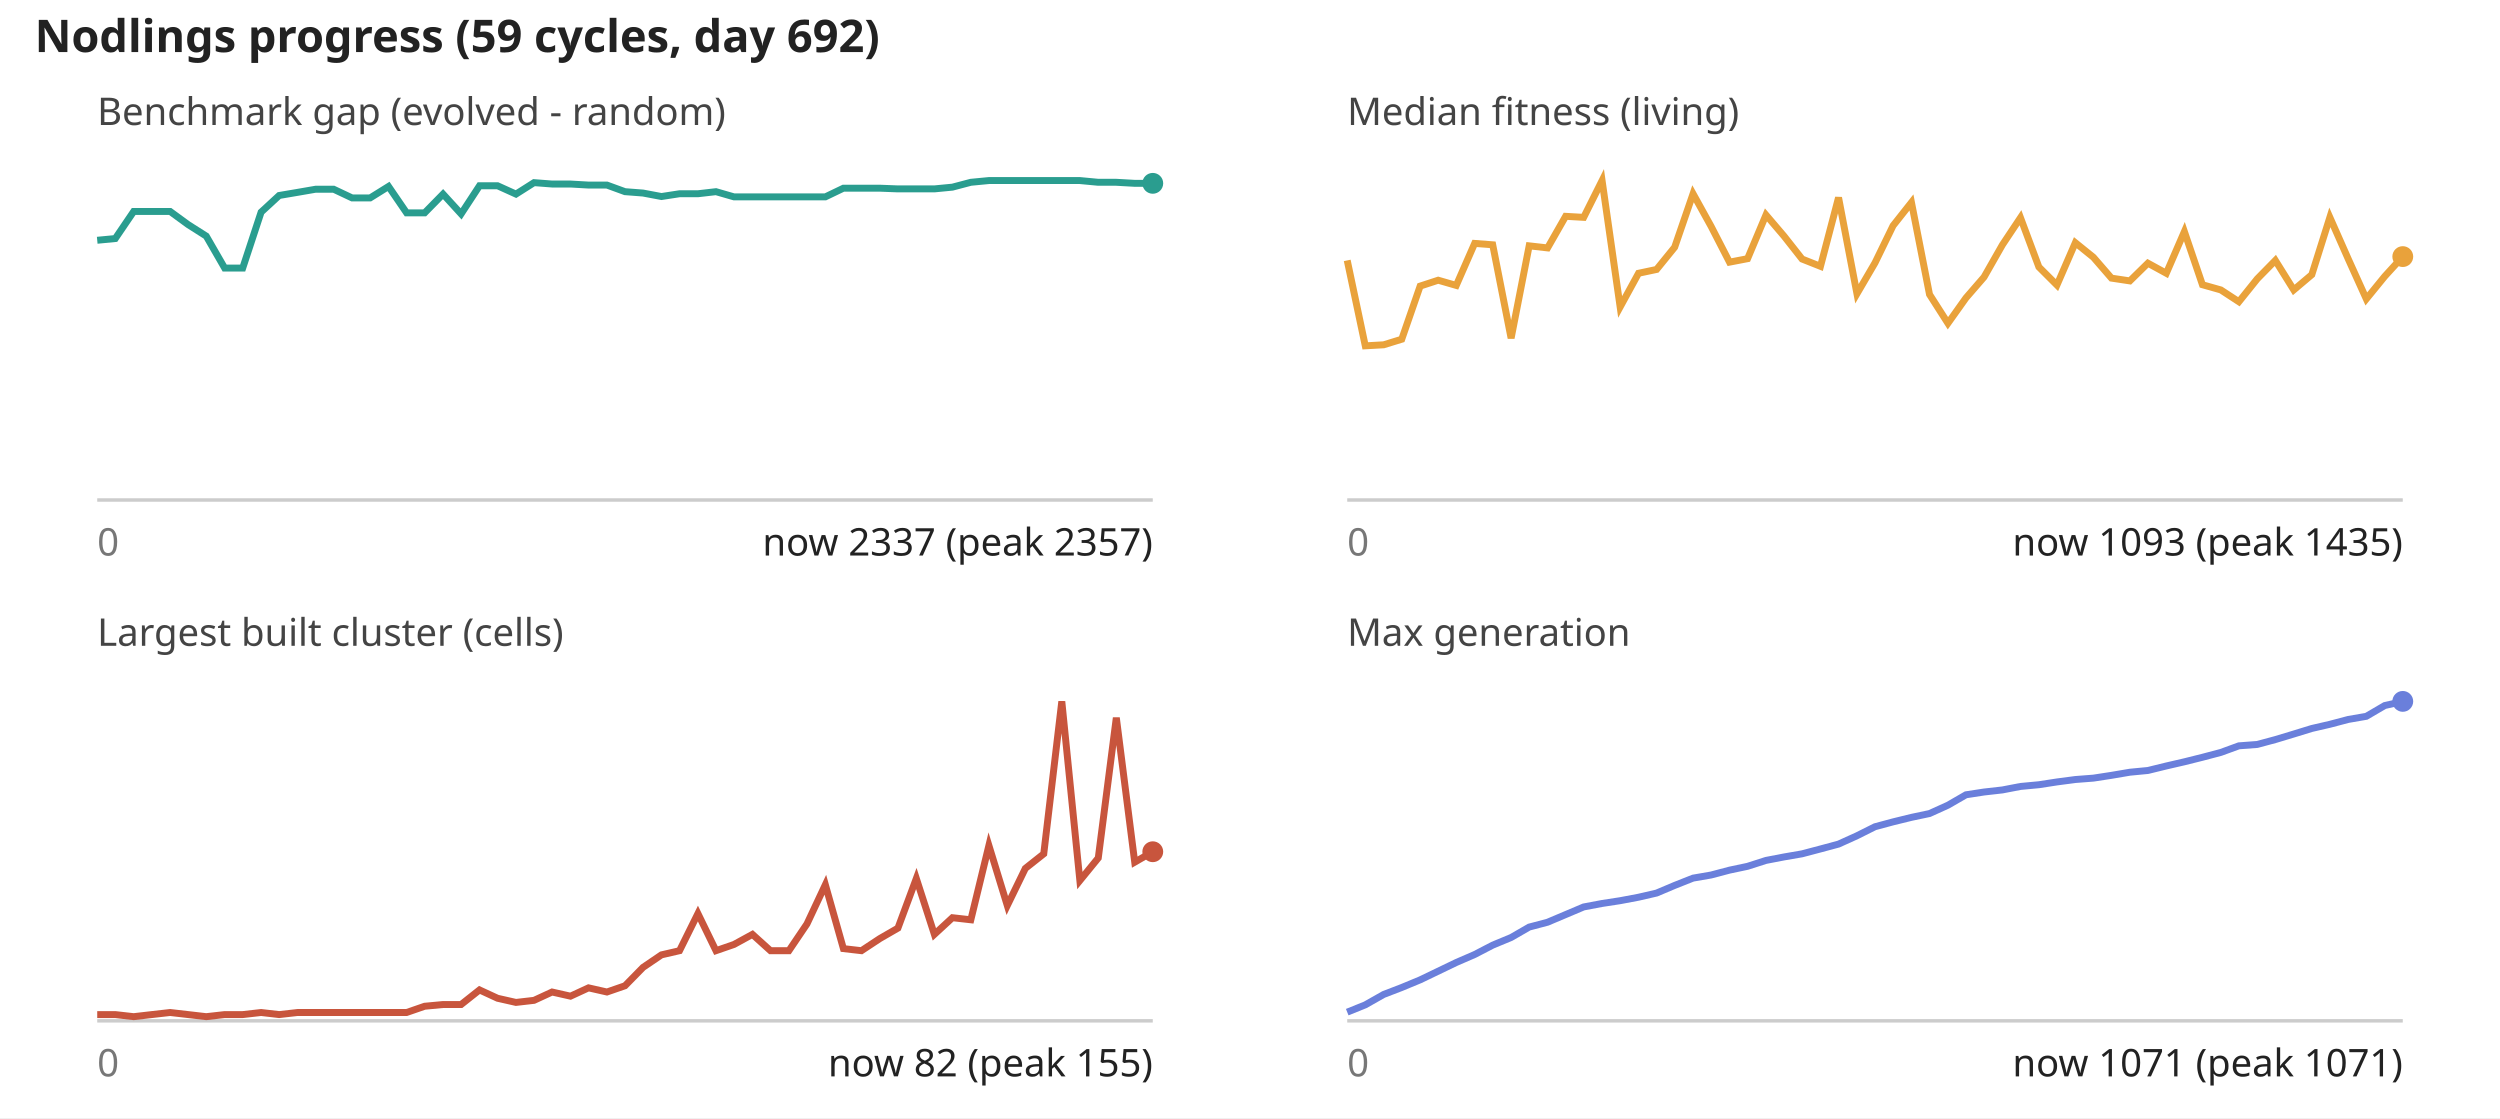
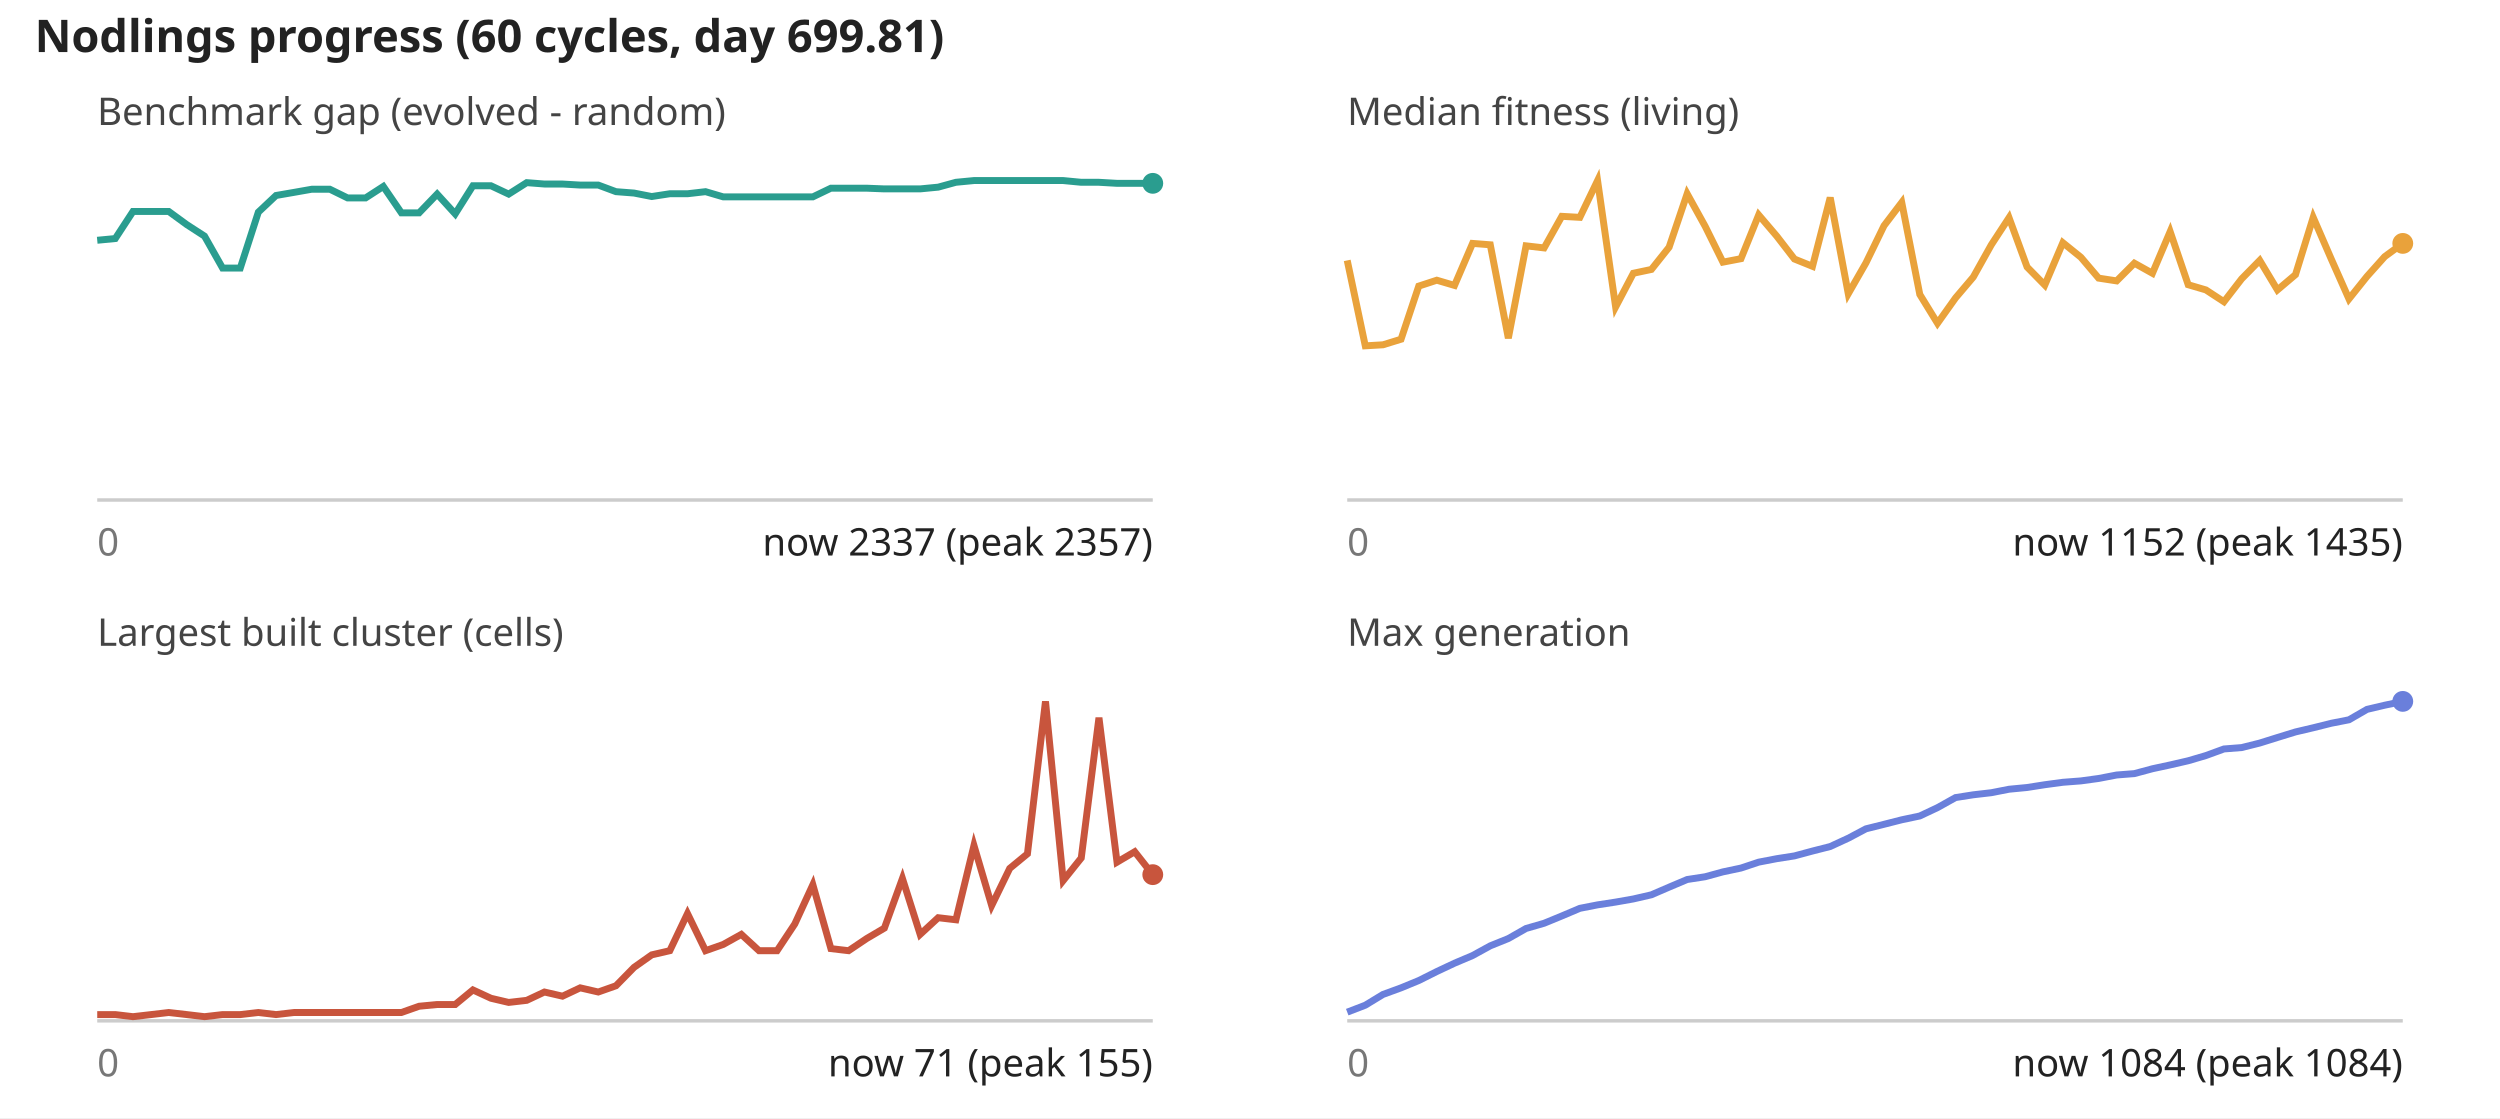
<svg xmlns="http://www.w3.org/2000/svg" viewBox="0 0 720 322" font-family="sans-serif" font-size="11">
  <rect width="100%" height="100%" fill="#fff" />
-   <text x="10" y="15" font-size="13" font-weight="bold" fill="#222">Nodlings progress (59 cycles, day 692)</text>
+   <text x="10" y="15" font-size="13" font-weight="bold" fill="#222">Nodlings progress (60 cycles, day 699.81)</text>
  <text x="28" y="36" fill="#444">Benchmark gap (evolved - random)</text>
  <line x1="28" y1="144" x2="332" y2="144" stroke="#ccc" />
-   <polyline fill="none" stroke="#2a9d8f" stroke-width="2" points="28.0,69.2 33.2,68.7 38.5,60.9 43.7,60.9 49.0,60.9 54.2,64.7 59.4,68.0 64.7,77.2 69.9,77.2 75.2,61.1 80.4,56.3 85.7,55.4 90.9,54.5 96.1,54.5 101.4,57.0 106.6,57.0 111.9,53.7 117.1,61.3 122.3,61.3 127.6,55.9 132.8,61.6 138.1,53.5 143.3,53.5 148.6,55.9 153.8,52.6 159.0,53.0 164.3,53.0 169.5,53.3 174.8,53.3 180.0,55.2 185.2,55.6 190.5,56.6 195.7,55.8 201.0,55.8 206.2,55.2 211.4,56.7 216.7,56.7 221.9,56.7 227.2,56.7 232.4,56.7 237.7,56.7 242.9,54.2 248.1,54.2 253.4,54.2 258.6,54.4 263.9,54.4 269.1,54.4 274.3,53.9 279.6,52.5 284.8,52.0 290.1,52.0 295.3,52.0 300.6,52.0 305.8,52.0 311.0,52.0 316.3,52.5 321.5,52.5 326.8,52.8 332.0,52.8" />
+   <polyline fill="none" stroke="#2a9d8f" stroke-width="2" points="28.0,69.2 33.2,68.7 38.3,60.9 43.5,60.9 48.6,60.9 53.8,64.7 58.9,68.0 64.1,77.2 69.2,77.2 74.4,61.1 79.5,56.3 84.7,55.4 89.8,54.5 95.0,54.5 100.1,57.0 105.3,57.0 110.4,53.7 115.6,61.3 120.7,61.3 125.9,55.9 131.1,61.6 136.2,53.5 141.4,53.5 146.5,55.9 151.7,52.6 156.8,53.0 162.0,53.0 167.1,53.3 172.3,53.3 177.4,55.2 182.6,55.6 187.7,56.6 192.9,55.8 198.0,55.8 203.2,55.2 208.3,56.7 213.5,56.7 218.6,56.7 223.8,56.7 228.9,56.7 234.1,56.7 239.3,54.2 244.4,54.2 249.6,54.2 254.7,54.4 259.9,54.4 265.0,54.4 270.2,53.9 275.3,52.5 280.5,52.0 285.6,52.0 290.8,52.0 295.9,52.0 301.1,52.0 306.2,52.0 311.4,52.5 316.5,52.5 321.7,52.8 326.8,52.8 332.0,52.8" />
  <circle cx="332.0" cy="52.8" r="3" fill="#2a9d8f" />
  <text x="28" y="160" fill="#777">0</text>
  <text x="332" y="160" text-anchor="end" fill="#222">now 2337 (peak 2357)</text>
  <text x="388" y="36" fill="#444">Median fitness (living)</text>
  <line x1="388" y1="144" x2="692" y2="144" stroke="#ccc" />
-   <polyline fill="none" stroke="#e9a23b" stroke-width="2" points="388.0,75.0 393.2,99.6 398.5,99.3 403.7,97.7 409.0,82.4 414.2,80.7 419.4,82.2 424.7,70.1 429.9,70.5 435.2,97.4 440.4,70.8 445.7,71.4 450.9,62.3 456.1,62.6 461.4,52.0 466.6,88.4 471.9,78.7 477.1,77.6 482.3,71.2 487.6,55.8 492.8,65.2 498.1,75.5 503.3,74.5 508.6,61.9 513.8,68.0 519.0,74.6 524.3,76.7 529.5,56.9 534.8,84.6 540.0,75.7 545.2,65.0 550.5,58.3 555.7,84.8 561.0,93.1 566.2,85.8 571.4,79.8 576.7,70.5 581.9,62.7 587.2,76.9 592.4,82.1 597.7,69.9 602.9,74.1 608.1,80.1 613.4,80.9 618.6,75.8 623.9,78.7 629.1,66.7 634.3,82.0 639.6,83.5 644.8,86.9 650.1,80.3 655.3,75.0 660.6,83.5 665.8,79.1 671.0,62.6 676.3,74.6 681.5,86.1 686.8,79.6 692.0,73.9" />
-   <circle cx="692.0" cy="73.9" r="3" fill="#e9a23b" />
+   <polyline fill="none" stroke="#e9a23b" stroke-width="2" points="388.0,75.0 393.2,99.6 398.3,99.3 403.5,97.7 408.6,82.4 413.8,80.7 418.9,82.2 424.1,70.1 429.2,70.5 434.4,97.4 439.5,70.8 444.7,71.4 449.8,62.3 455.0,62.6 460.1,52.0 465.3,88.4 470.4,78.7 475.6,77.6 480.7,71.2 485.9,55.8 491.1,65.2 496.2,75.5 501.4,74.5 506.5,61.9 511.7,68.0 516.8,74.6 522.0,76.7 527.1,56.9 532.3,84.6 537.4,75.7 542.6,65.0 547.7,58.3 552.9,84.8 558.0,93.1 563.2,85.8 568.3,79.8 573.5,70.5 578.6,62.7 583.8,76.9 588.9,82.1 594.1,69.9 599.3,74.1 604.4,80.1 609.6,80.9 614.7,75.8 619.9,78.7 625.0,66.7 630.2,82.0 635.3,83.5 640.5,86.9 645.6,80.3 650.8,75.0 655.9,83.5 661.1,79.1 666.2,62.6 671.4,74.6 676.5,86.1 681.7,79.6 686.8,73.9 692.0,70.1" />
+   <circle cx="692.0" cy="70.1" r="3" fill="#e9a23b" />
  <text x="388" y="160" fill="#777">0</text>
-   <text x="692" y="160" text-anchor="end" fill="#222">now 1093 (peak 1435)</text>
+   <text x="692" y="160" text-anchor="end" fill="#222">now 1152 (peak 1435)</text>
  <text x="28" y="186" fill="#444">Largest built cluster (cells)</text>
  <line x1="28" y1="294" x2="332" y2="294" stroke="#ccc" />
-   <polyline fill="none" stroke="#c8553d" stroke-width="2" points="28.0,292.2 33.2,292.2 38.5,292.8 43.7,292.2 49.0,291.6 54.2,292.2 59.4,292.8 64.7,292.2 69.9,292.2 75.2,291.6 80.4,292.2 85.7,291.6 90.9,291.6 96.1,291.6 101.4,291.6 106.6,291.6 111.9,291.6 117.1,291.6 122.3,289.8 127.6,289.3 132.8,289.3 138.1,285.1 143.3,287.5 148.6,288.7 153.8,288.1 159.0,285.7 164.3,286.9 169.5,284.5 174.8,285.7 180.0,283.9 185.2,278.6 190.5,275.0 195.7,273.8 201.0,263.1 206.2,273.8 211.4,272.0 216.7,269.1 221.9,273.8 227.2,273.8 232.4,266.1 237.7,254.8 242.9,273.2 248.1,273.8 253.4,270.3 258.6,267.3 263.9,253.0 269.1,269.1 274.3,264.3 279.6,264.9 284.8,243.5 290.1,260.8 295.3,250.1 300.6,245.9 305.8,202.0 311.0,253.6 316.3,247.1 321.5,206.7 326.8,248.3 332.0,245.3" />
-   <circle cx="332.0" cy="245.3" r="3" fill="#c8553d" />
+   <polyline fill="none" stroke="#c8553d" stroke-width="2" points="28.0,292.2 33.2,292.2 38.3,292.8 43.5,292.2 48.6,291.6 53.8,292.2 58.9,292.8 64.1,292.2 69.2,292.2 74.4,291.6 79.5,292.2 84.7,291.6 89.8,291.6 95.0,291.6 100.1,291.6 105.3,291.6 110.4,291.6 115.6,291.6 120.7,289.8 125.9,289.3 131.1,289.3 136.2,285.1 141.4,287.5 146.5,288.7 151.7,288.1 156.8,285.7 162.0,286.9 167.1,284.5 172.3,285.7 177.4,283.9 182.6,278.6 187.7,275.0 192.9,273.8 198.0,263.1 203.2,273.8 208.3,272.0 213.5,269.1 218.6,273.8 223.8,273.8 228.9,266.1 234.1,254.8 239.3,273.2 244.4,273.8 249.6,270.3 254.7,267.3 259.9,253.0 265.0,269.1 270.2,264.3 275.3,264.9 280.5,243.5 285.6,260.8 290.8,250.1 295.9,245.9 301.1,202.0 306.2,253.6 311.4,247.1 316.5,206.7 321.7,248.3 326.8,245.3 332.0,251.9" />
+   <circle cx="332.0" cy="251.9" r="3" fill="#c8553d" />
  <text x="28" y="310" fill="#777">0</text>
-   <text x="332" y="310" text-anchor="end" fill="#222">now 82 (peak 155)</text>
+   <text x="332" y="310" text-anchor="end" fill="#222">now 71 (peak 155)</text>
  <text x="388" y="186" fill="#444">Max generation</text>
  <line x1="388" y1="294" x2="692" y2="294" stroke="#ccc" />
-   <polyline fill="none" stroke="#6a7fdb" stroke-width="2" points="388.0,291.5 393.2,289.4 398.5,286.4 403.7,284.4 409.0,282.2 414.2,279.7 419.4,277.2 424.7,274.9 429.9,272.2 435.2,270.0 440.4,267.0 445.7,265.6 450.9,263.4 456.1,261.2 461.4,260.2 466.6,259.4 471.9,258.4 477.1,257.2 482.3,255.0 487.6,252.9 492.8,252.0 498.1,250.6 503.3,249.5 508.6,247.8 513.8,246.8 519.0,245.9 524.3,244.5 529.5,243.1 534.8,240.7 540.0,238.1 545.2,236.7 550.5,235.4 555.7,234.3 561.0,231.9 566.2,228.9 571.4,228.1 576.7,227.5 581.9,226.5 587.2,226.0 592.4,225.2 597.7,224.5 602.9,224.1 608.1,223.3 613.4,222.4 618.6,221.9 623.9,220.6 629.1,219.4 634.3,218.1 639.6,216.7 644.8,214.8 650.1,214.4 655.3,213.0 660.6,211.4 665.8,209.8 671.0,208.6 676.3,207.2 681.5,206.3 686.8,203.2 692.0,202.0" />
+   <polyline fill="none" stroke="#6a7fdb" stroke-width="2" points="388.0,291.5 393.2,289.5 398.3,286.4 403.5,284.5 408.6,282.4 413.8,279.8 418.9,277.4 424.1,275.2 429.2,272.4 434.4,270.3 439.5,267.4 444.7,265.9 449.8,263.8 455.0,261.6 460.1,260.6 465.3,259.8 470.4,258.9 475.6,257.7 480.7,255.5 485.9,253.3 491.1,252.5 496.2,251.1 501.4,250.0 506.5,248.3 511.7,247.3 516.8,246.5 522.0,245.1 527.1,243.8 532.3,241.4 537.4,238.7 542.6,237.4 547.7,236.1 552.9,235.0 558.0,232.6 563.2,229.7 568.3,228.9 573.5,228.3 578.6,227.3 583.8,226.8 588.9,226.0 594.1,225.3 599.3,224.9 604.4,224.2 609.6,223.2 614.7,222.8 619.9,221.4 625.0,220.3 630.2,219.1 635.3,217.6 640.5,215.7 645.6,215.3 650.8,214.0 655.9,212.4 661.1,210.8 666.2,209.6 671.4,208.3 676.5,207.3 681.7,204.3 686.8,203.1 692.0,202.0" />
  <circle cx="692.0" cy="202.0" r="3" fill="#6a7fdb" />
  <text x="388" y="310" fill="#777">0</text>
-   <text x="692" y="310" text-anchor="end" fill="#222">now 1071 (peak 1071)</text>
+   <text x="692" y="310" text-anchor="end" fill="#222">now 1084 (peak 1084)</text>
</svg>
